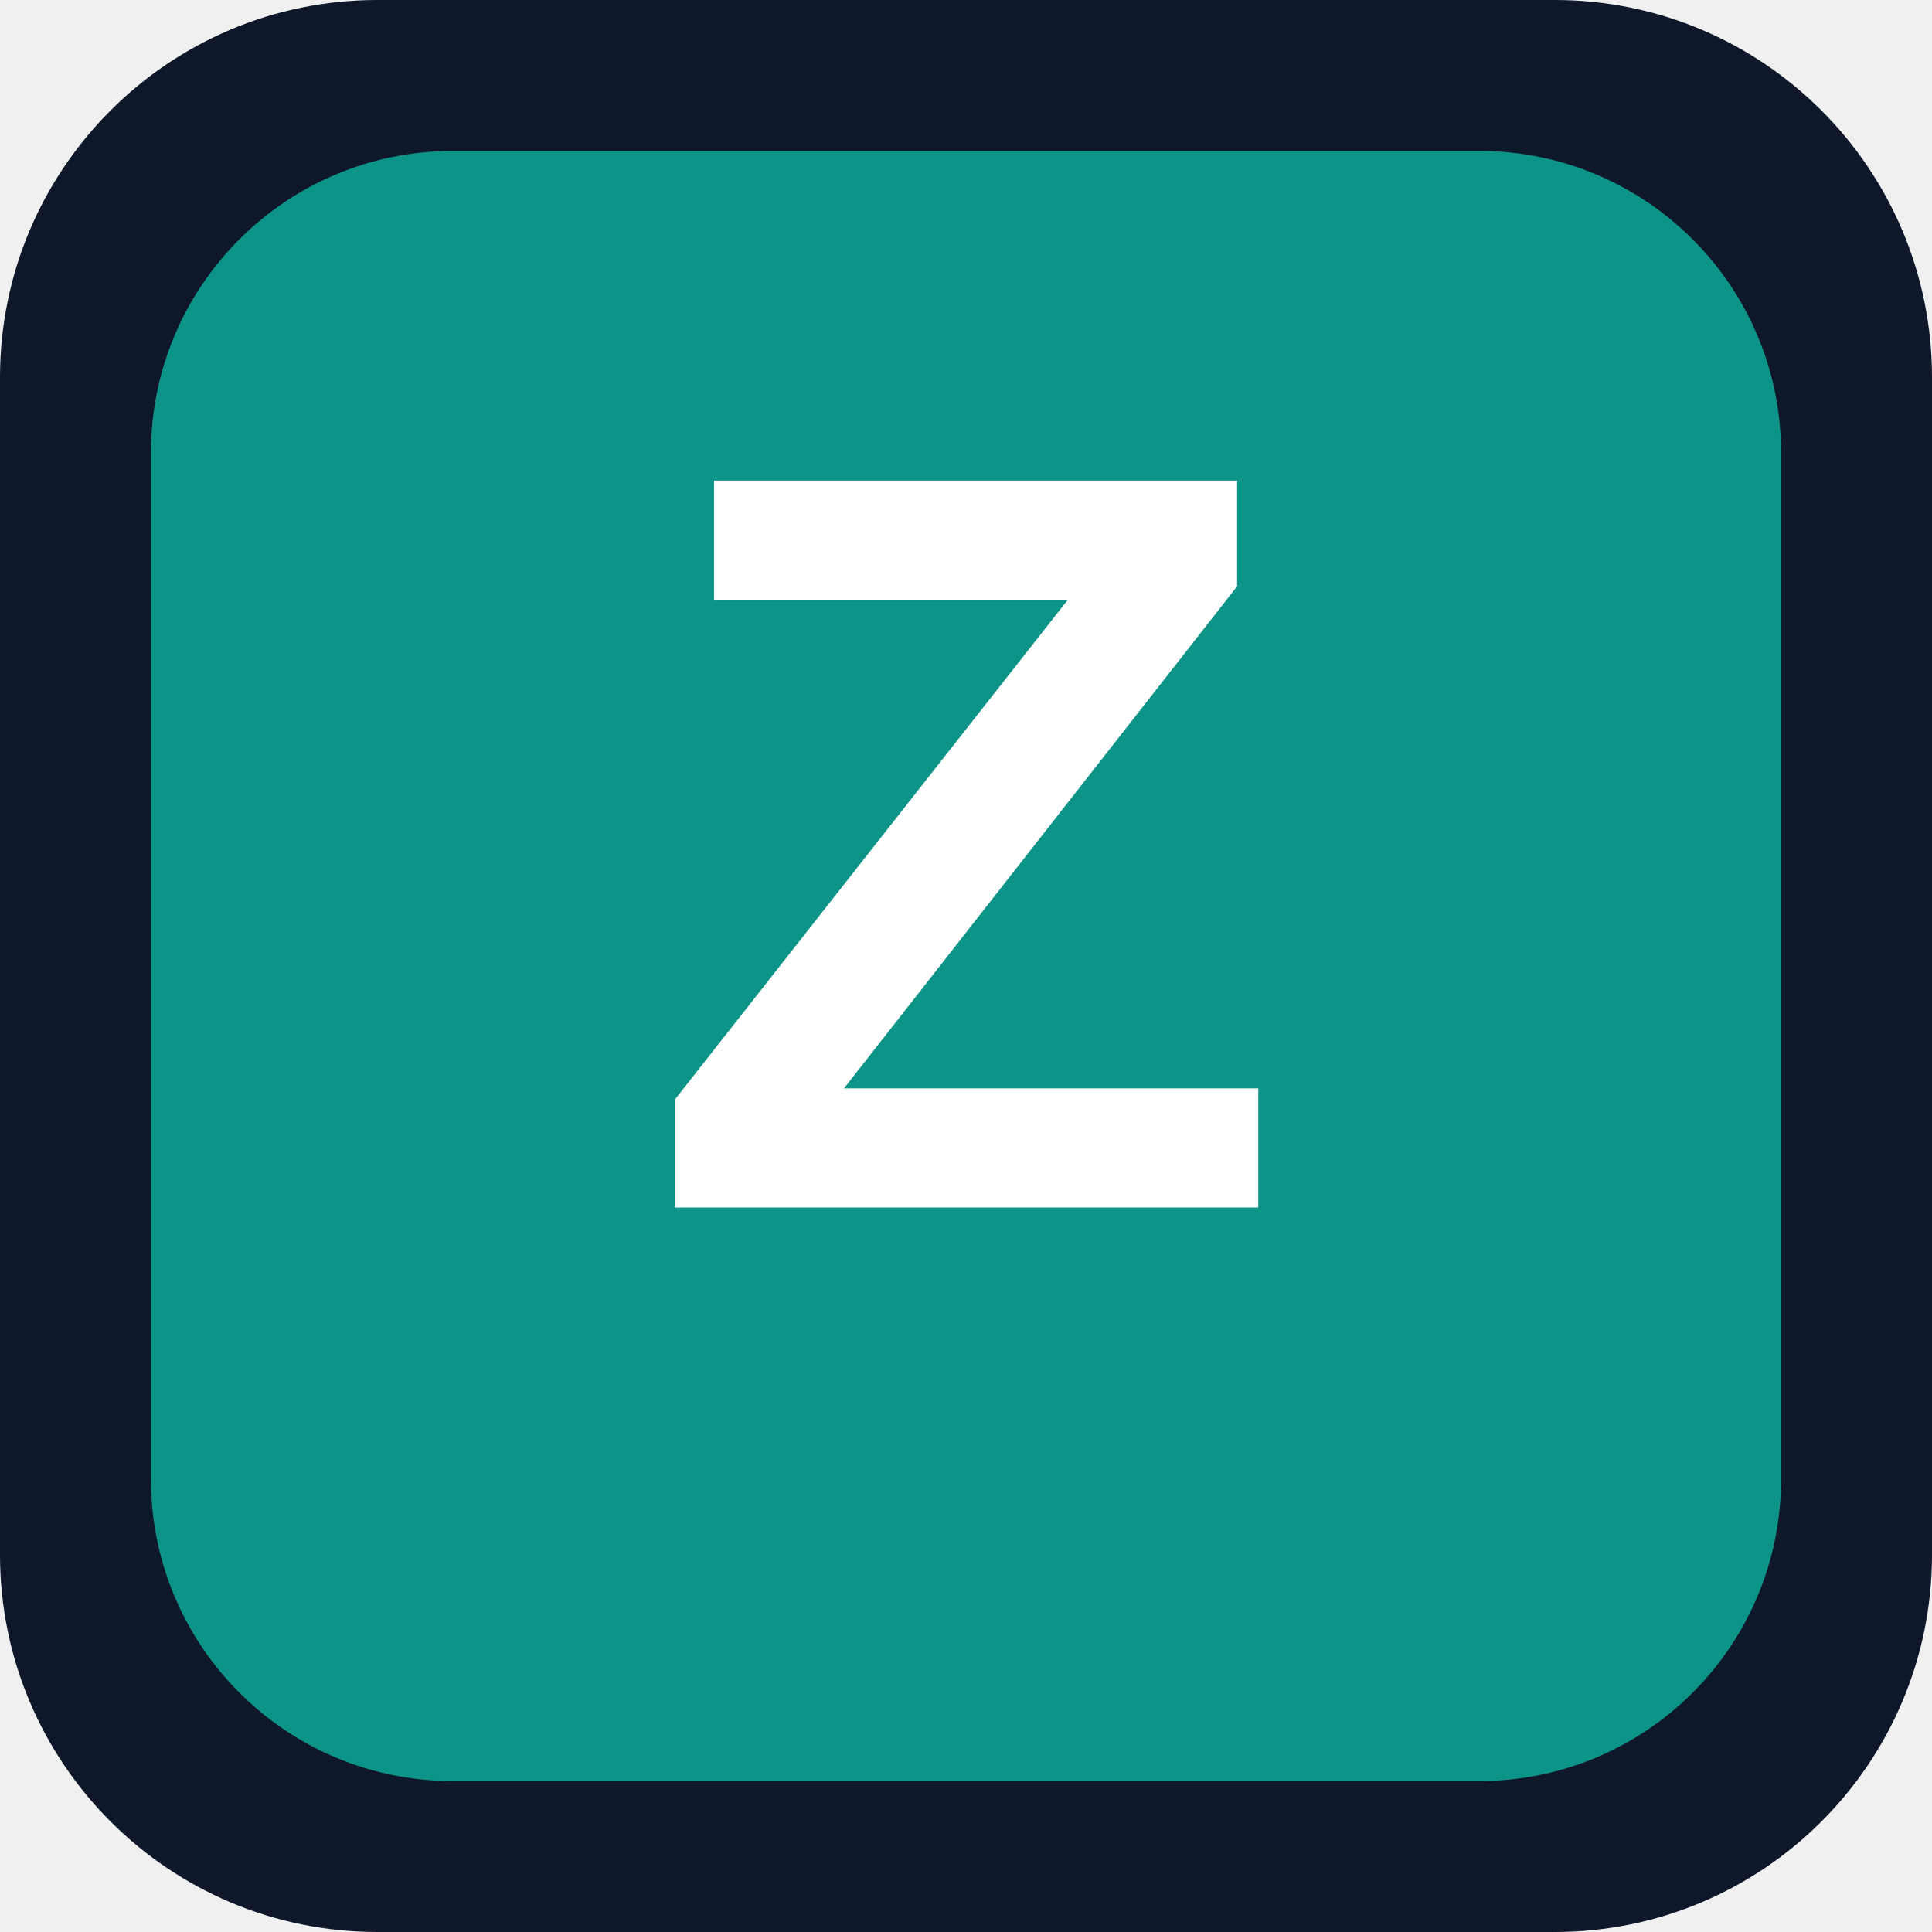
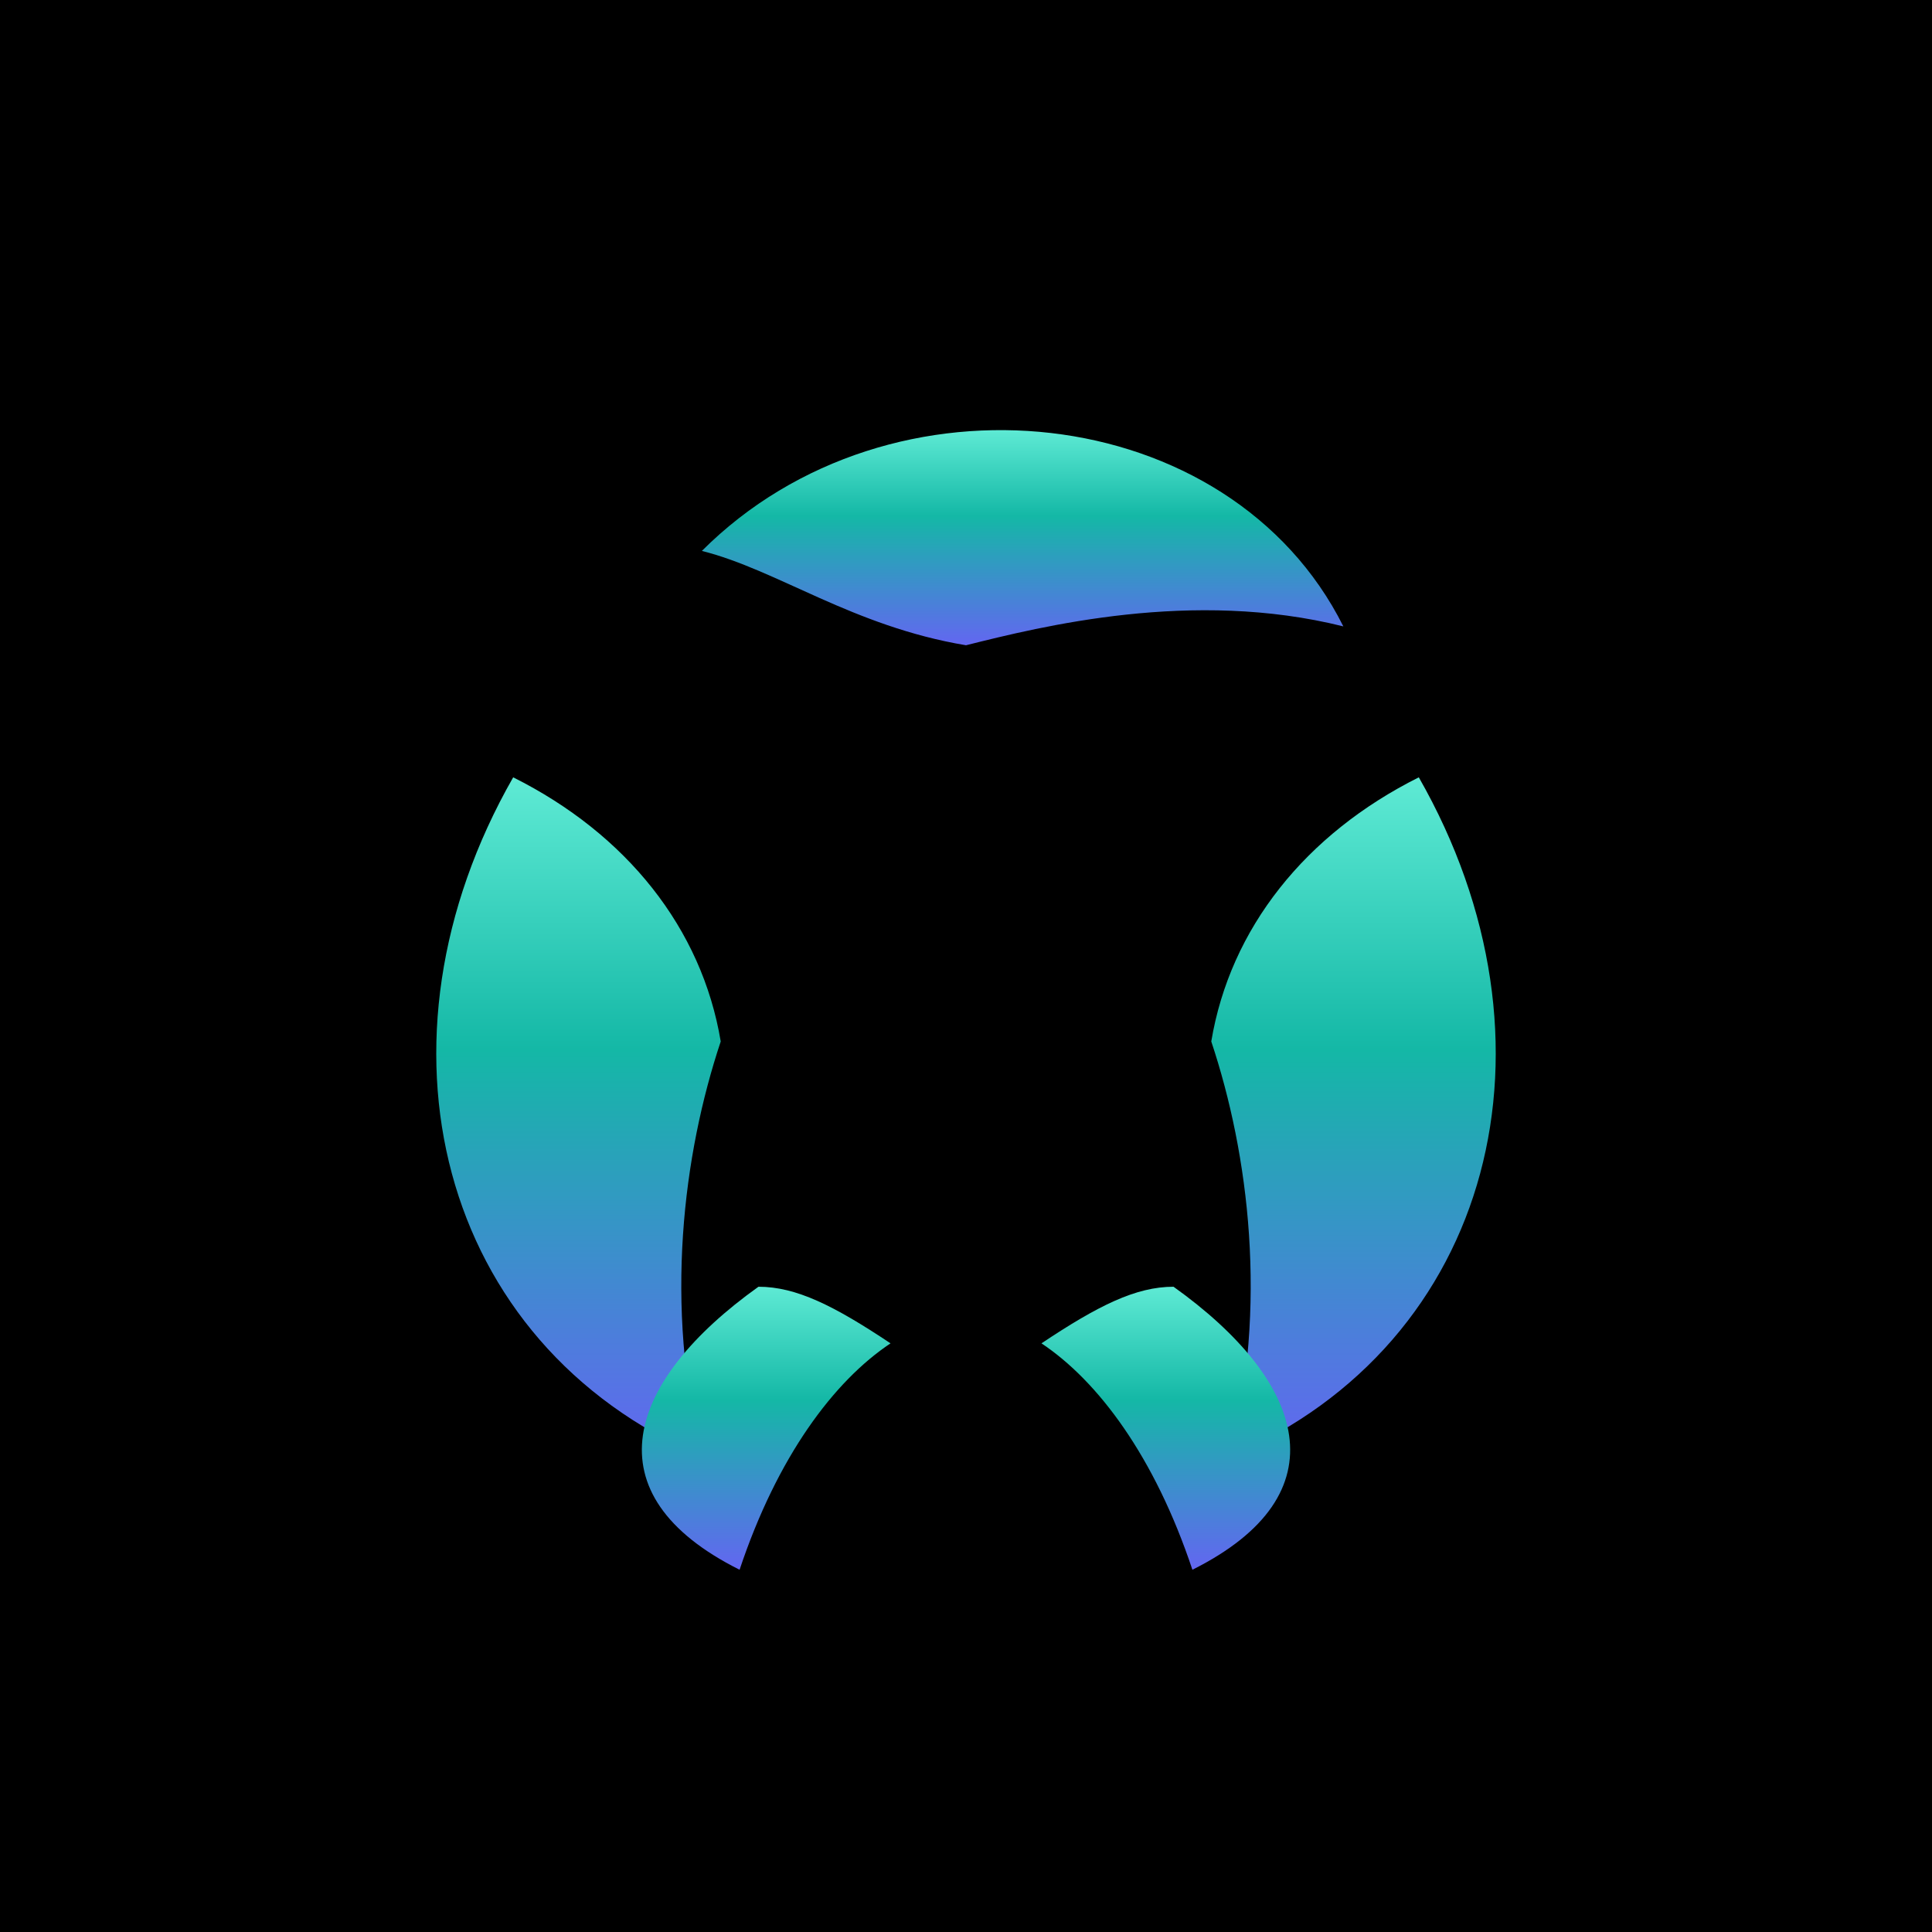
<svg xmlns="http://www.w3.org/2000/svg" viewBox="0 0 512 512">
-   <rect width="512" height="512" rx="100" fill="#0f172a" />
-   <rect x="40" y="40" width="432" height="432" rx="80" fill="#0d9488" />
-   <text x="256" y="320" font-family="Arial, sans-serif" font-size="280" font-weight="800" fill="white" text-anchor="middle">Z</text>
+   <defs>
+     <linearGradient id="logoGradient" x1="0%" y1="0%" x2="0%" y2="100%">
+       <stop offset="0%" style="stop-color:#5eead4;stop-opacity:1" />
+       <stop offset="40%" style="stop-color:#14b8a6;stop-opacity:1" />
+       <stop offset="100%" style="stop-color:#6366f1;stop-opacity:1" />
+     </linearGradient>
+   </defs>
+   <rect width="512" height="512" fill="#000000" />
+   <g transform="translate(256, 256)">
+     <path d="M-70,-110              C-20,-160 70,-150 100,-90              C60,-100 20,-90 0,-85              C-30,-90 -50,-105 -70,-110 Z" fill="url(#logoGradient)" />
+     <path d="M-120,-50              C-160,20 -140,100 -70,130              C-80,90 -75,50 -65,20              C-70,-10 -90,-35 -120,-50 Z" fill="url(#logoGradient)" />
+     <path d="M120,-50              C160,20 140,100 70,130              C80,90 75,50 65,20              C70,-10 90,-35 120,-50 Z" fill="url(#logoGradient)" />
+     <path d="M-55,85              C-90,110 -100,140 -60,160              C-50,130 -35,110 -20,100              C-35,90 -45,85 -55,85 Z" fill="url(#logoGradient)" />
+     <path d="M55,85              C90,110 100,140 60,160              C50,130 35,110 20,100              C35,90 45,85 55,85 Z" fill="url(#logoGradient)" />
+   </g>
</svg>
